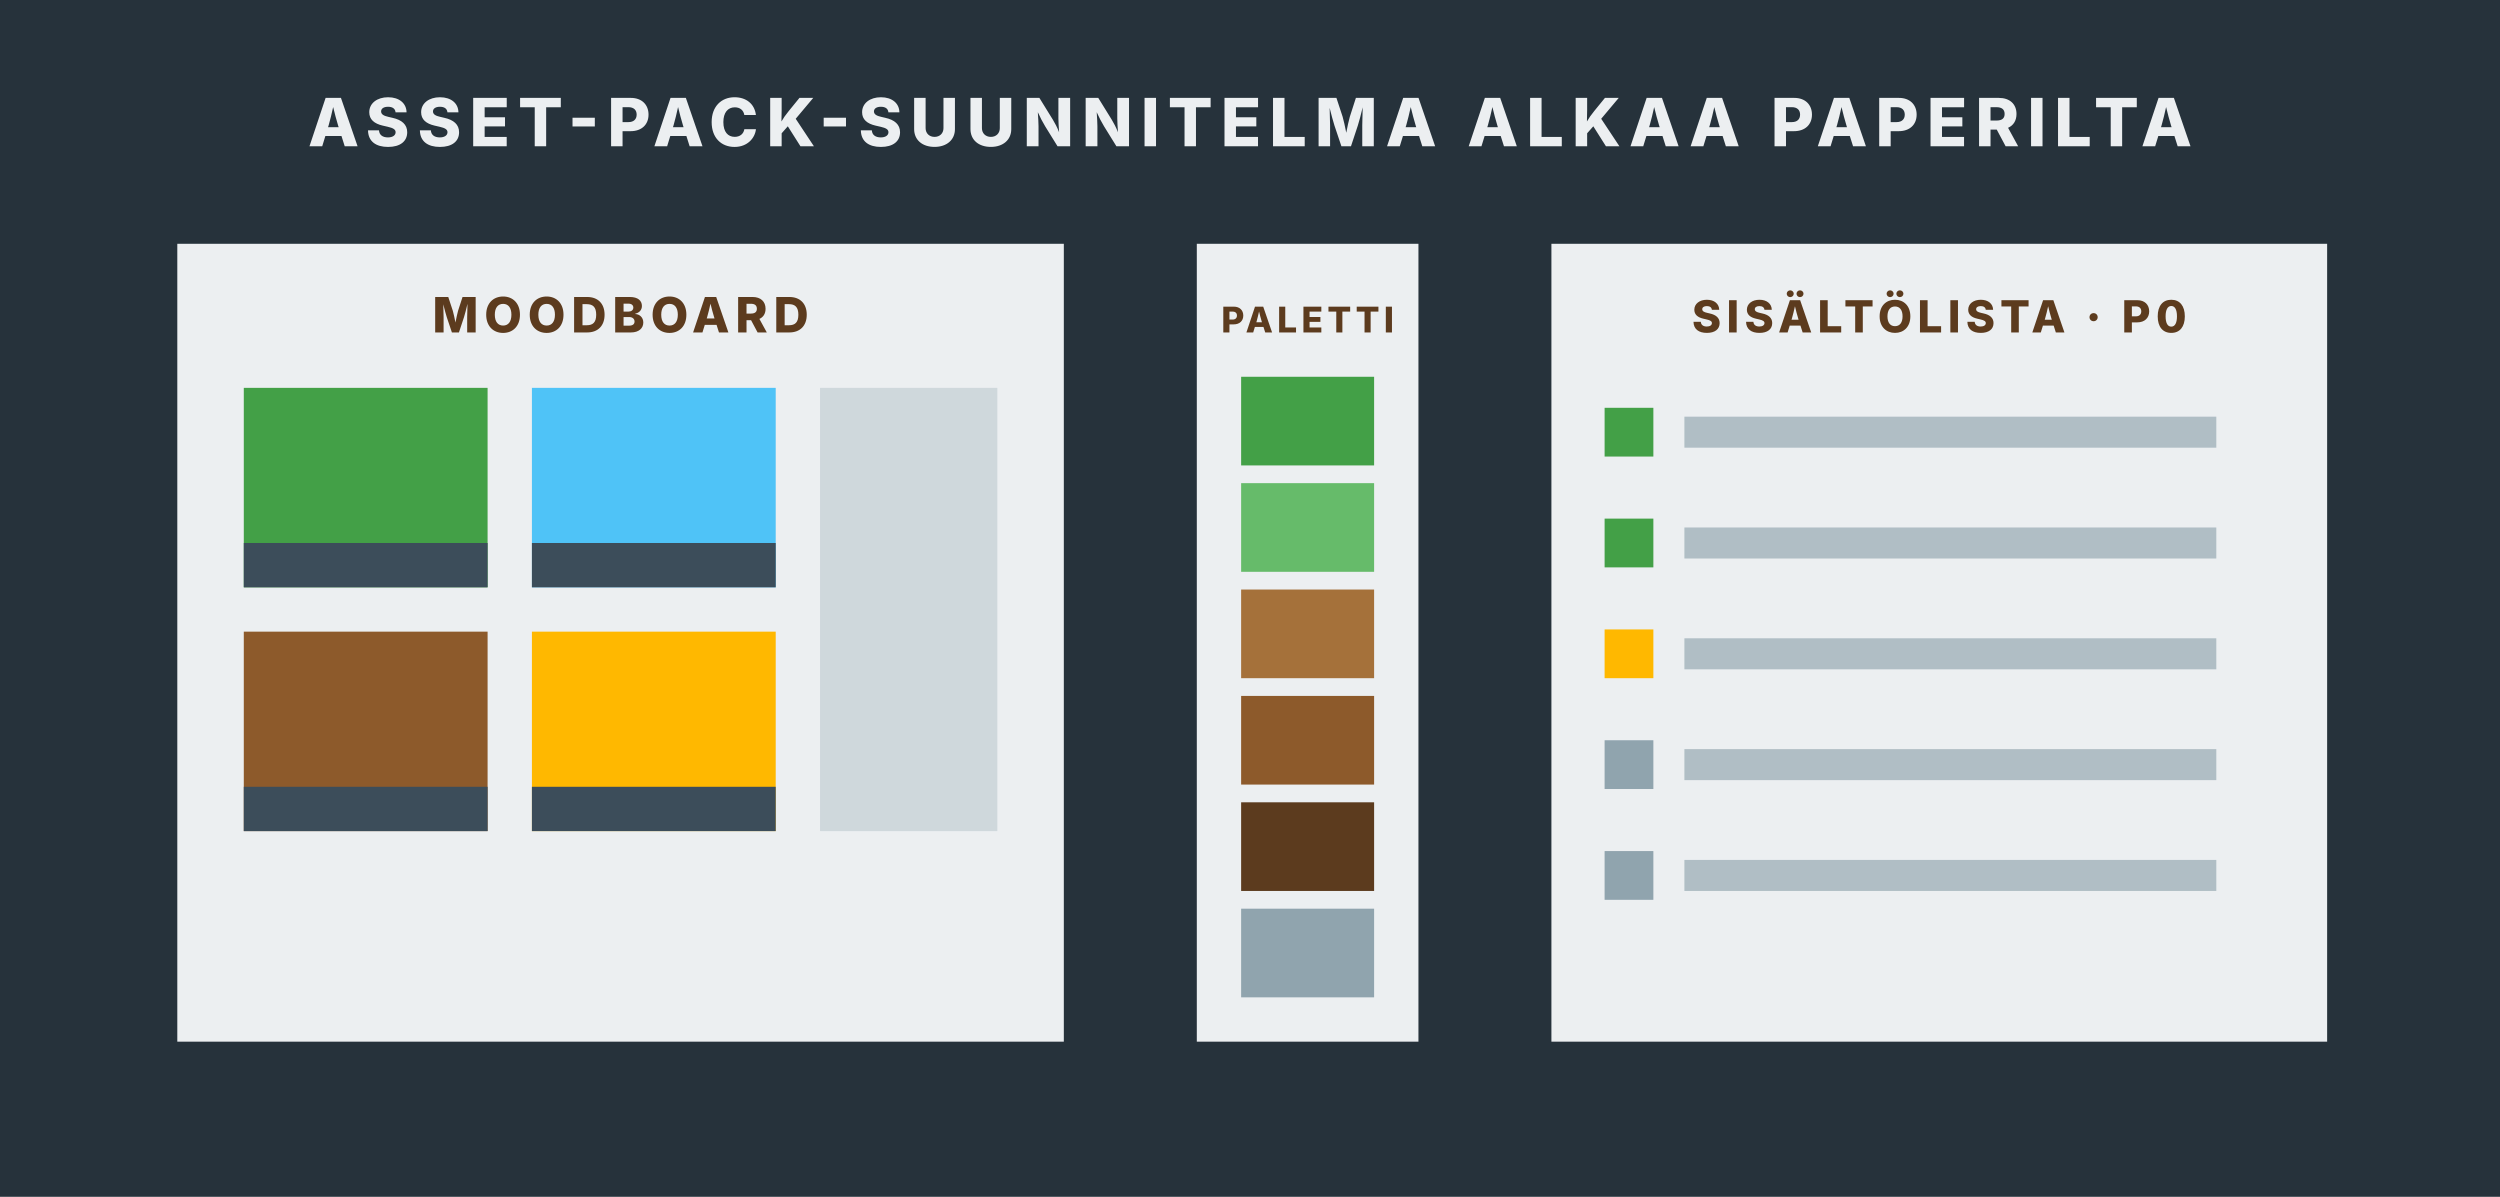
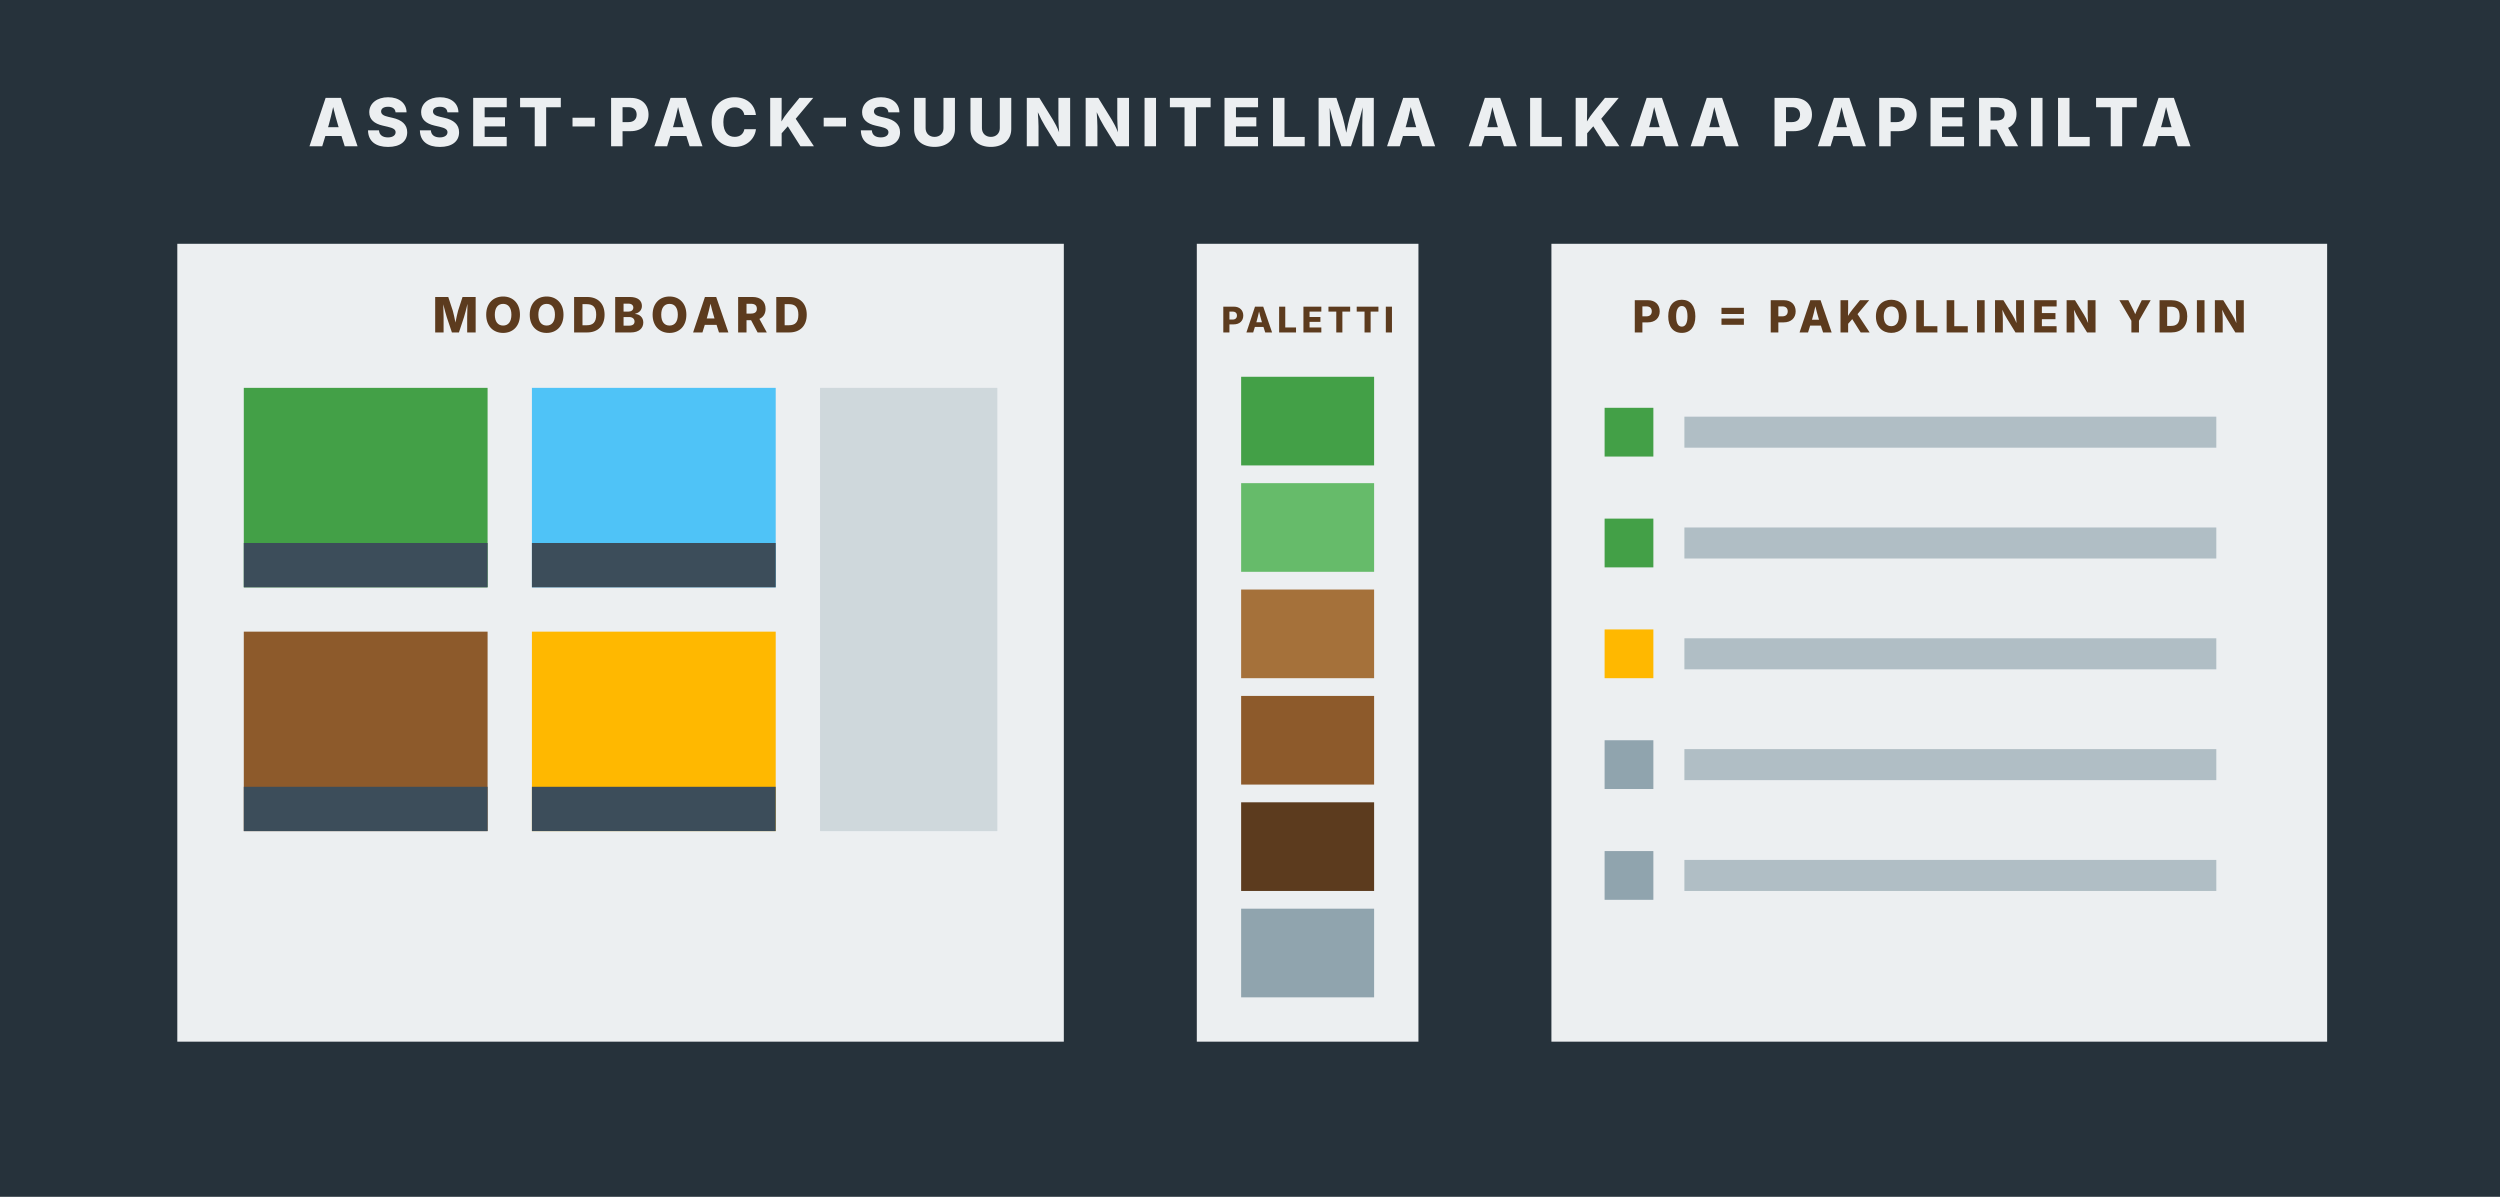
<svg xmlns="http://www.w3.org/2000/svg" viewBox="0 0 1128 540" width="1128" height="540" role="img">
  <rect x="0" y="0" width="1128" height="540" fill="#26323b" />
  <text x="564" y="66" font-family="Inter,'Segoe UI',sans-serif" font-size="30" font-weight="800" fill="#eceff1" text-anchor="middle" letter-spacing="0.12em">ASSET-PACK-SUUNNITELMA ALKAA PAPERILTA</text>
  <rect x="80" y="110" width="400" height="360" fill="#eceff1" />
  <text x="280" y="150" font-family="Inter,'Segoe UI',sans-serif" font-size="22" font-weight="800" fill="#5c3b1e" text-anchor="middle" letter-spacing="0.12em">MOODBOARD</text>
  <rect x="110" y="175" width="110" height="90" fill="#43a047" />
  <rect x="110" y="245" width="110" height="20" fill="#3c4d5a" />
  <rect x="240" y="175" width="110" height="90" fill="#4fc3f7" />
  <rect x="240" y="245" width="110" height="20" fill="#3c4d5a" />
  <rect x="110" y="285" width="110" height="90" fill="#8d5a2b" />
  <rect x="110" y="355" width="110" height="20" fill="#3c4d5a" />
  <rect x="240" y="285" width="110" height="90" fill="#ffb800" />
  <rect x="240" y="355" width="110" height="20" fill="#3c4d5a" />
  <rect x="370" y="175" width="80" height="200" fill="#cfd8dc" />
  <rect x="540" y="110" width="100" height="360" fill="#eceff1" />
  <text x="590" y="150" font-family="Inter,'Segoe UI',sans-serif" font-size="16" font-weight="800" fill="#5c3b1e" text-anchor="middle" letter-spacing="0.12em">PALETTI</text>
  <rect x="560" y="170" width="60" height="40" fill="#43a047" />
  <rect x="560" y="218" width="60" height="40" fill="#66bb6a" />
  <rect x="560" y="266" width="60" height="40" fill="#a5713a" />
  <rect x="560" y="314" width="60" height="40" fill="#8d5a2b" />
  <rect x="560" y="362" width="60" height="40" fill="#5c3b1e" />
  <rect x="560" y="410" width="60" height="40" fill="#90a4ae" />
  <rect x="700" y="110" width="350" height="360" fill="#eceff1" />
-   <text x="875" y="150" font-family="Inter,'Segoe UI',sans-serif" font-size="20" font-weight="800" fill="#5c3b1e" text-anchor="middle" letter-spacing="0.12em">SISÄLTÖLISTA · P0</text>
+   <text x="875" y="150" font-family="Inter,'Segoe UI',sans-serif" font-size="20" font-weight="800" fill="#5c3b1e" text-anchor="middle" letter-spacing="0.12em">P0 = PAKOLLINEN YDIN</text>
  <rect x="724" y="184" width="22" height="22" fill="#43a047" />
  <rect x="760" y="188" width="240" height="14" fill="#b0bec5" />
  <rect x="724" y="234" width="22" height="22" fill="#43a047" />
  <rect x="760" y="238" width="240" height="14" fill="#b0bec5" />
  <rect x="724" y="284" width="22" height="22" fill="#ffb800" />
  <rect x="760" y="288" width="240" height="14" fill="#b0bec5" />
  <rect x="724" y="334" width="22" height="22" fill="#90a4ae" />
  <rect x="760" y="338" width="240" height="14" fill="#b0bec5" />
  <rect x="724" y="384" width="22" height="22" fill="#90a4ae" />
  <rect x="760" y="388" width="240" height="14" fill="#b0bec5" />
</svg>
